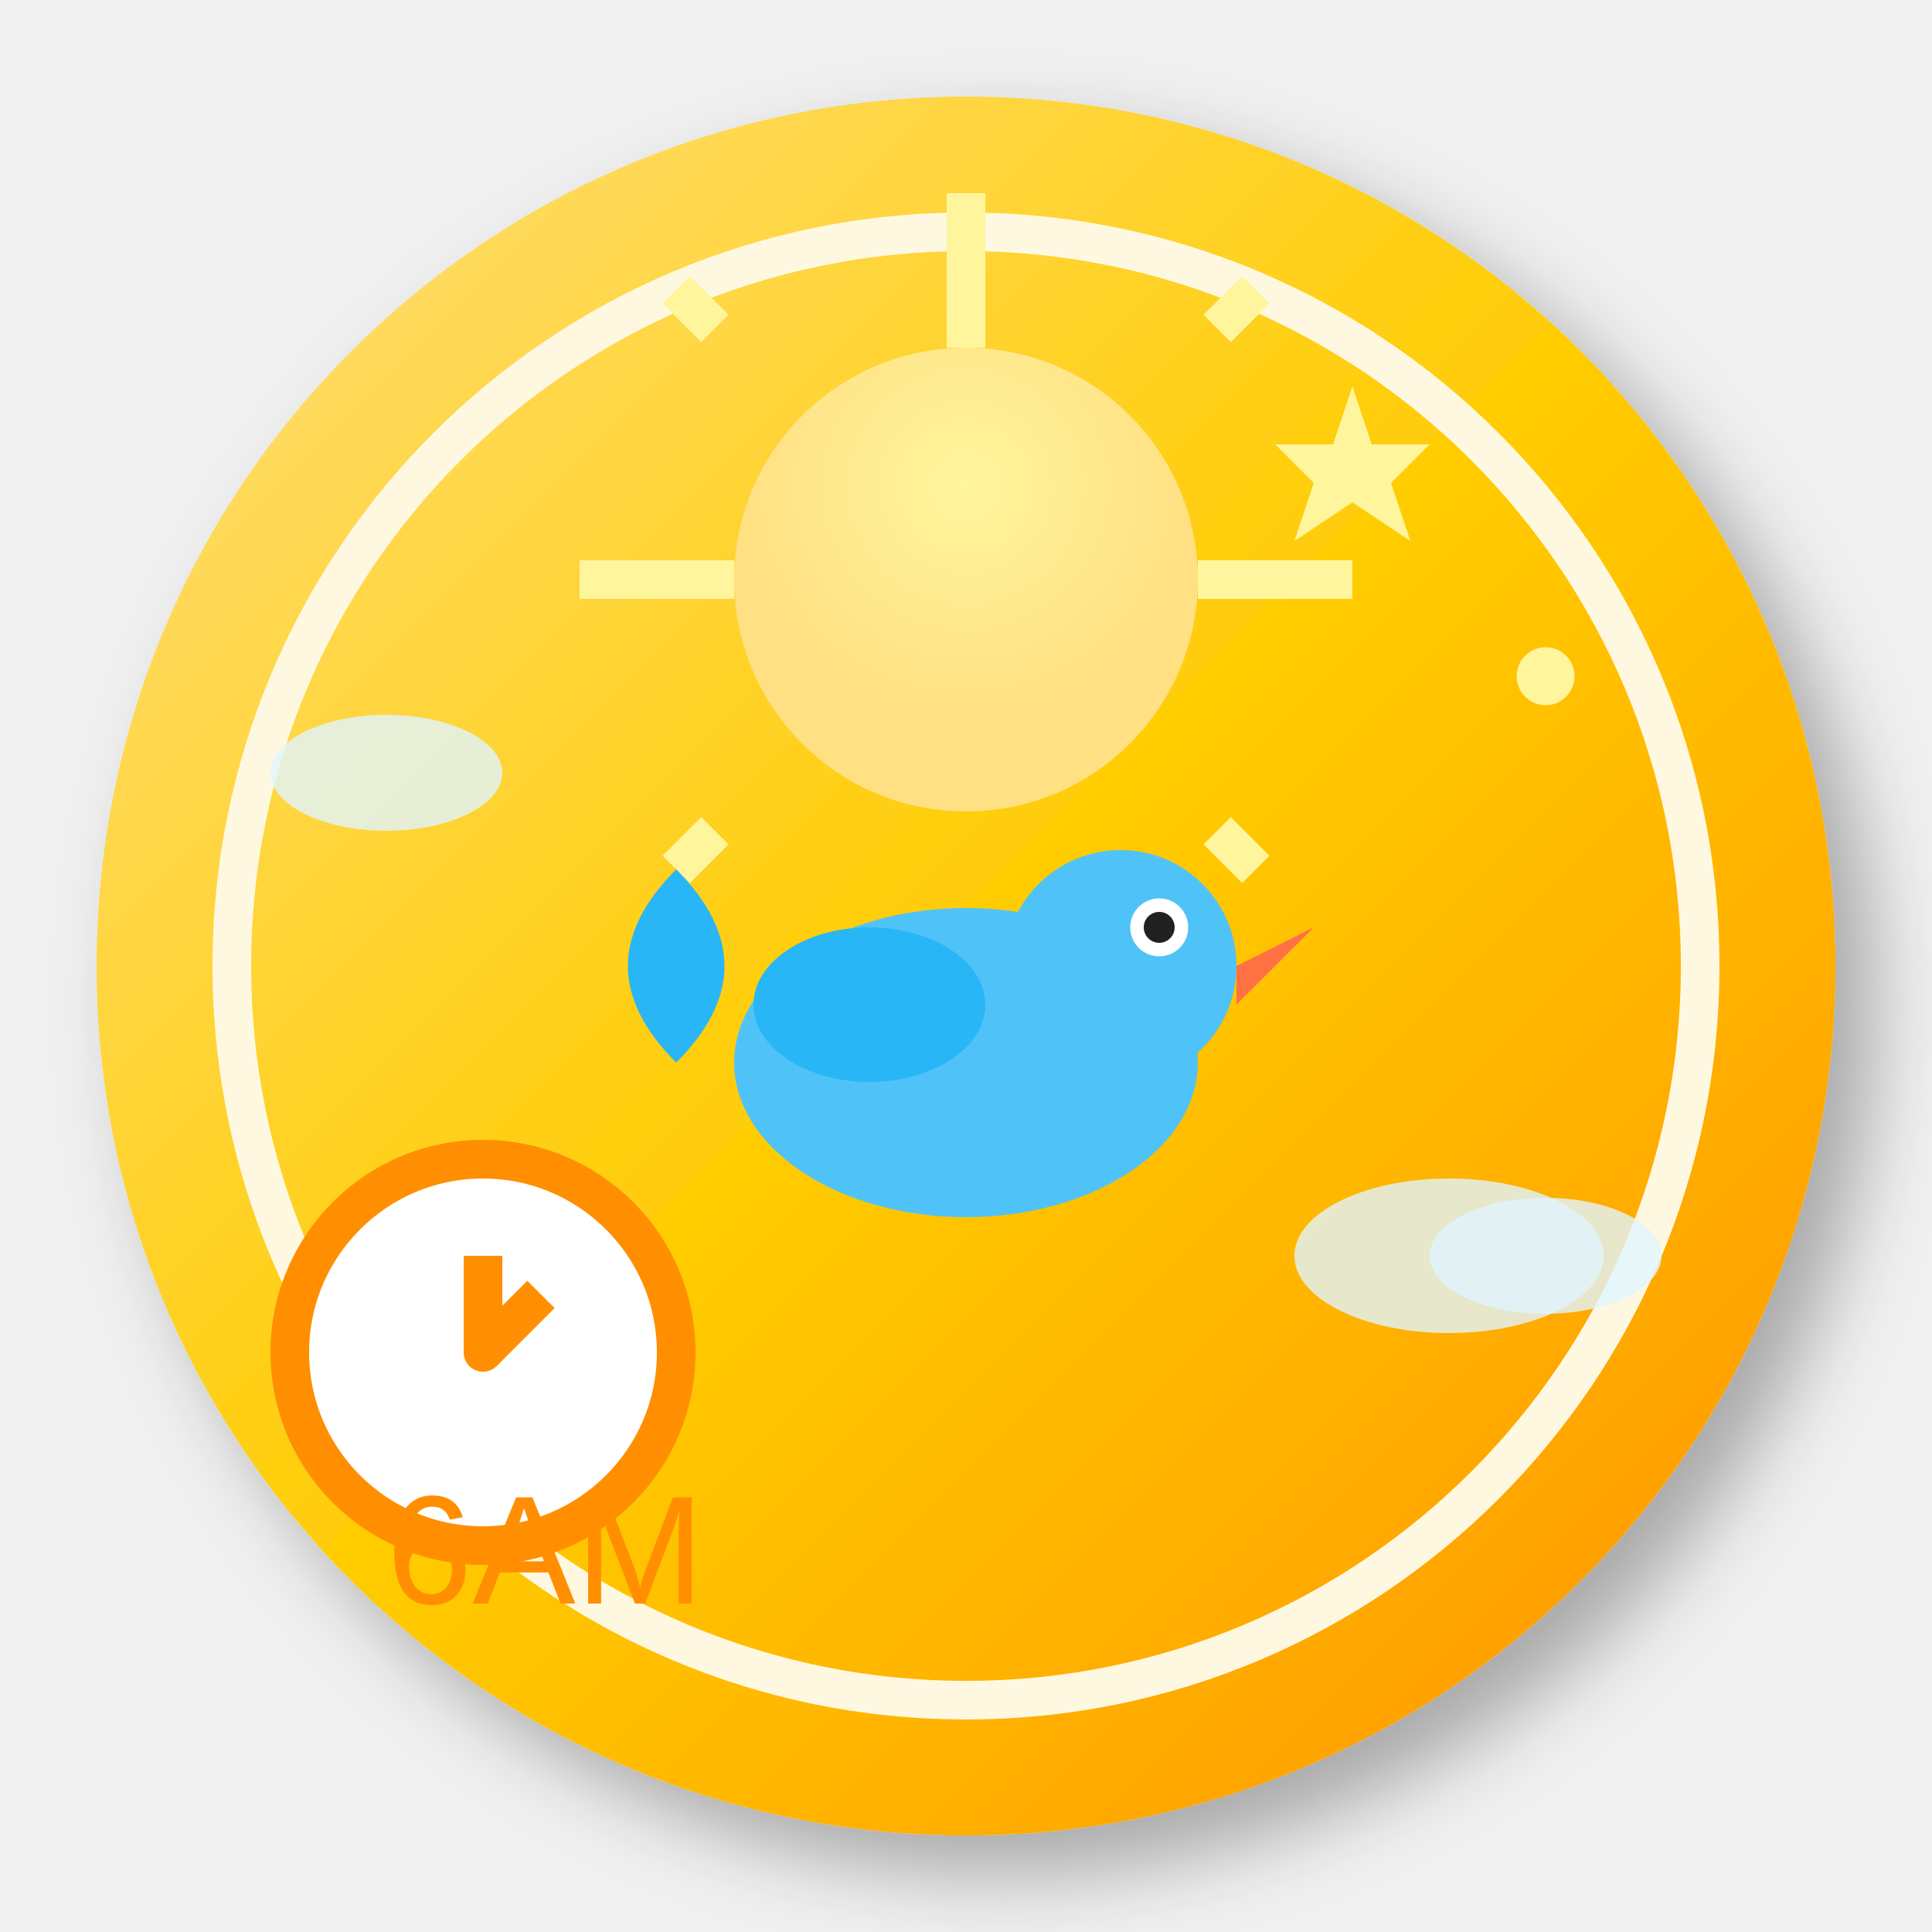
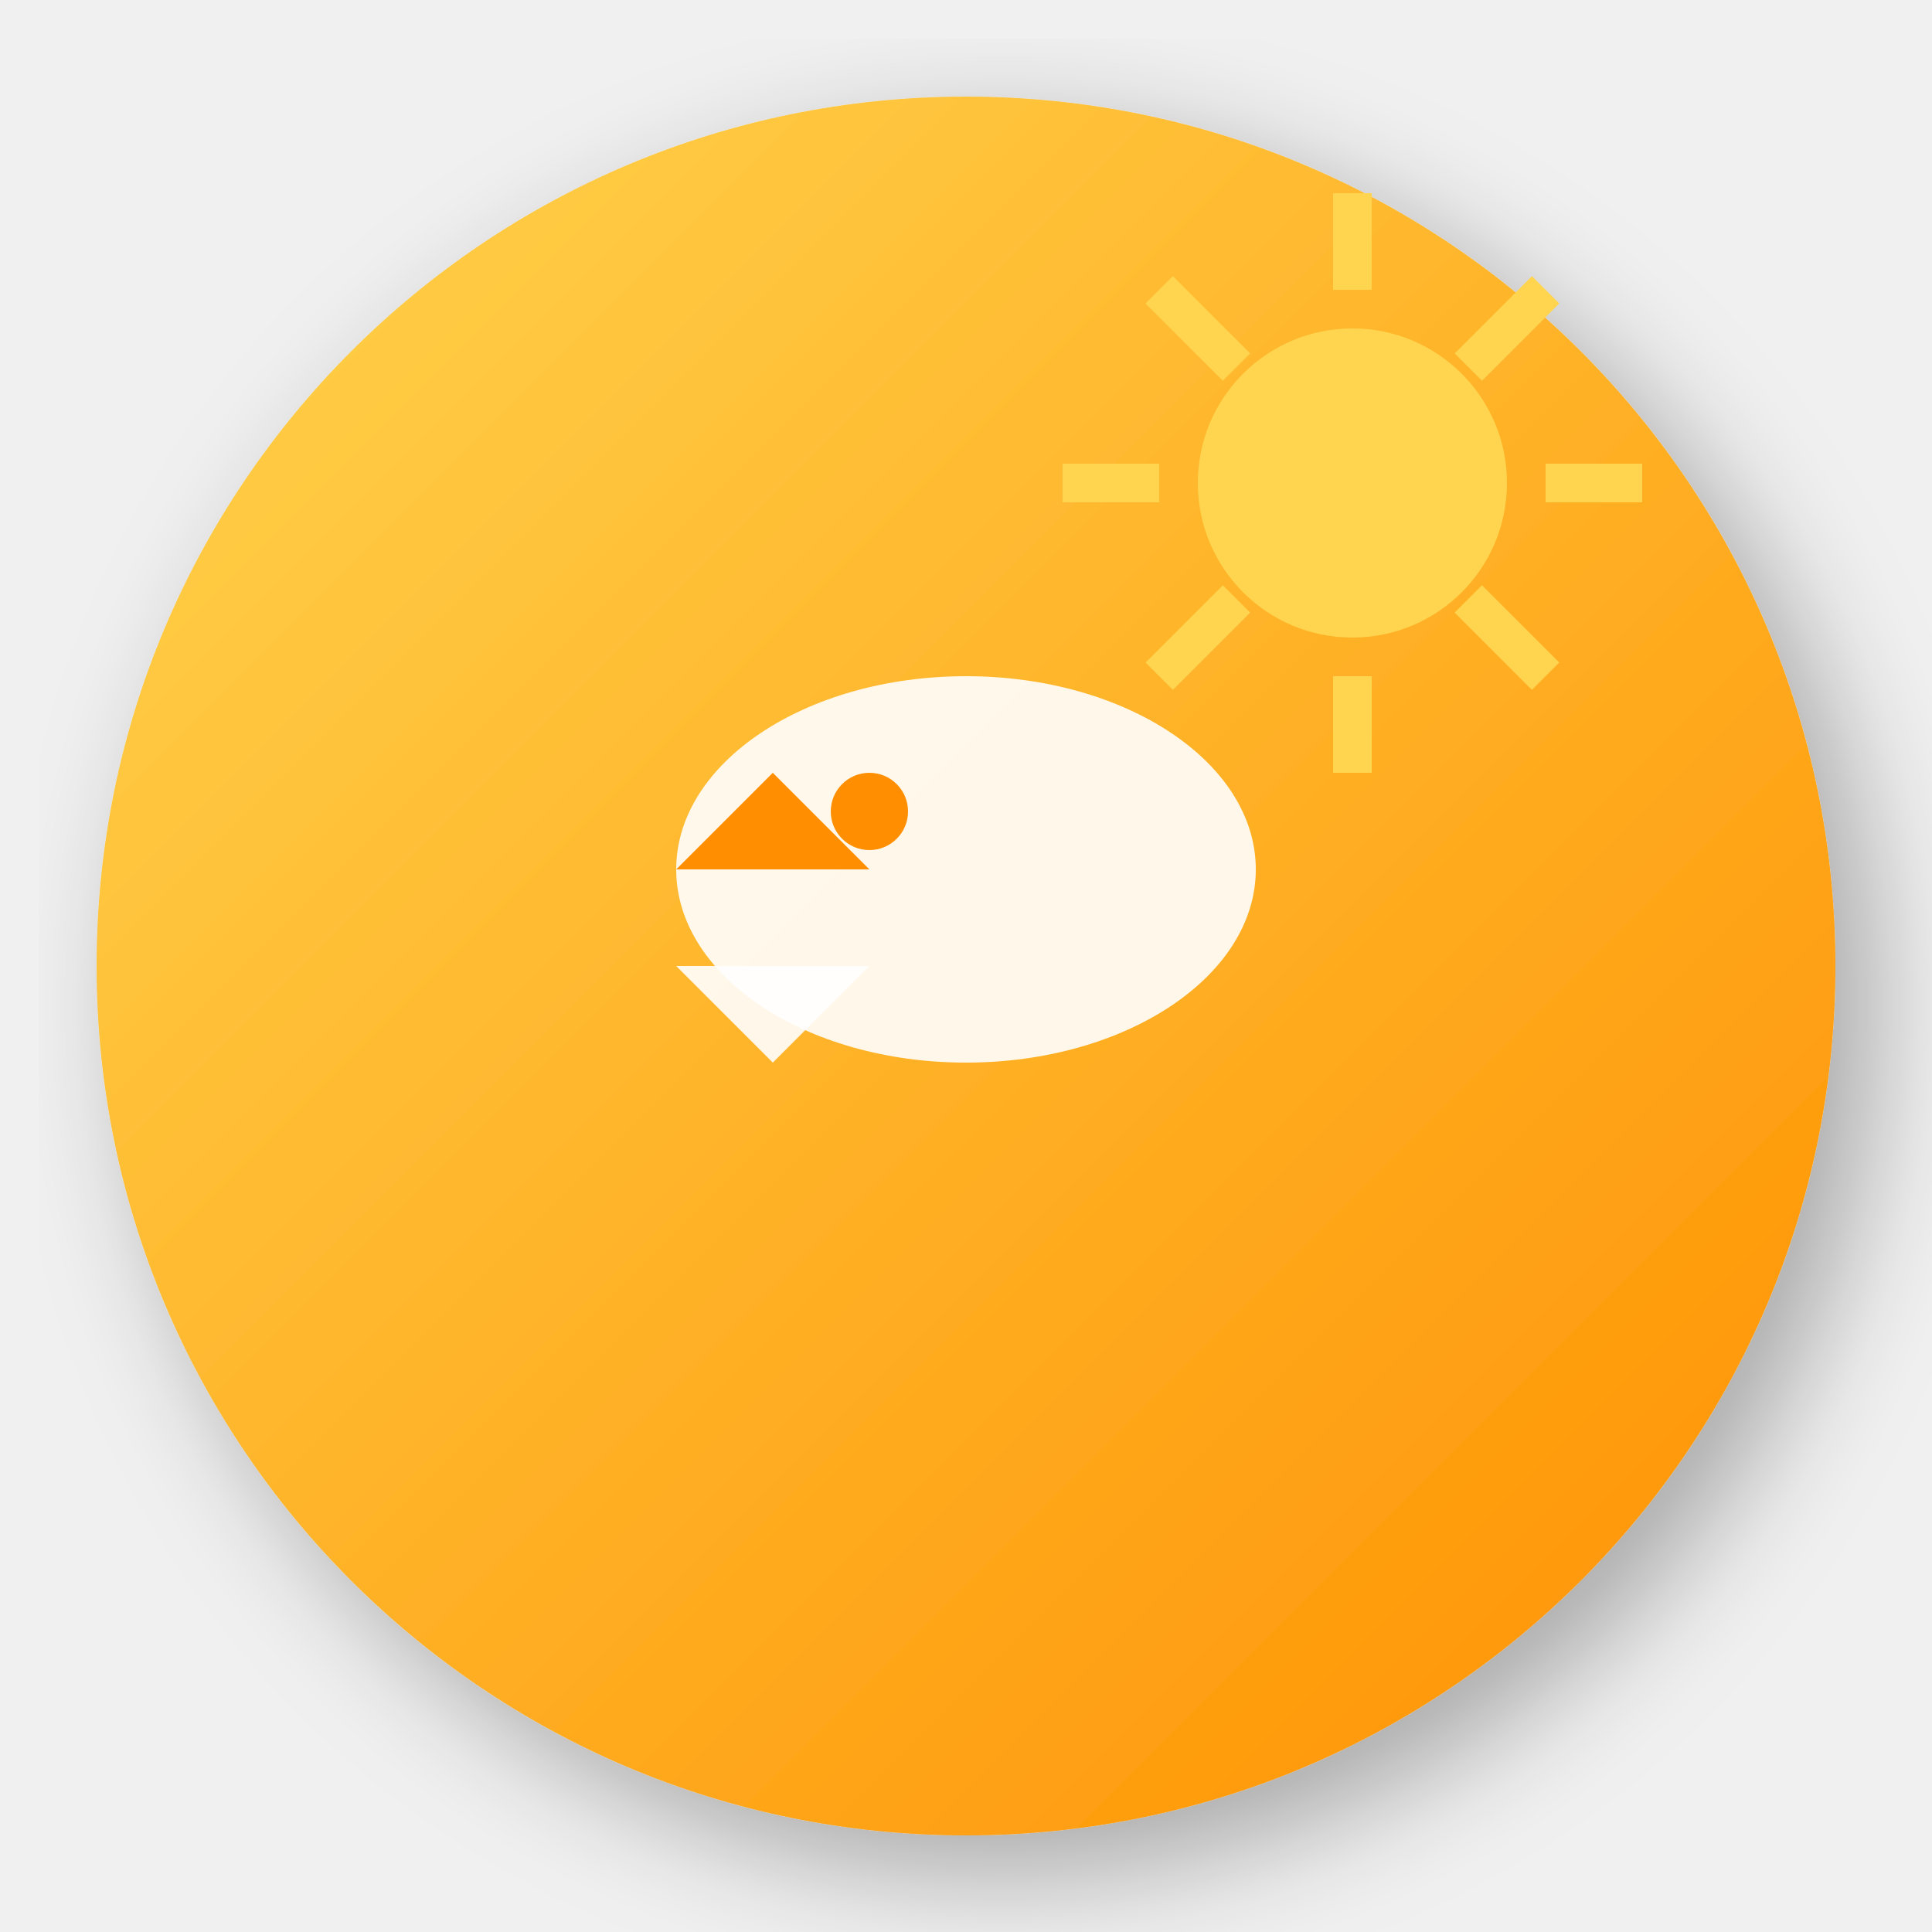
<svg xmlns="http://www.w3.org/2000/svg" width="100" height="100" viewBox="0 0 100 100">
  <defs>
-     <linearGradient id="earlyGrad" x1="0%" y1="0%" x2="100%" y2="100%">
-       <stop offset="0%" style="stop-color:#FFE082;stop-opacity:1" />
-       <stop offset="50%" style="stop-color:#FFCC02;stop-opacity:1" />
+     <linearGradient id="grad9" x1="0%" y1="0%" x2="100%" y2="100%">
+       <stop offset="0%" style="stop-color:#FFD54F;stop-opacity:1" />
      <stop offset="100%" style="stop-color:#FF8F00;stop-opacity:1" />
    </linearGradient>
-     <radialGradient id="sunGrad" cx="50%" cy="30%" r="50%">
-       <stop offset="0%" style="stop-color:#FFF59D;stop-opacity:1" />
-       <stop offset="100%" style="stop-color:#FFE082;stop-opacity:1" />
-     </radialGradient>
-     <filter id="earlyShadow" x="-20%" y="-20%" width="140%" height="140%">
-       <feDropShadow dx="2" dy="2" stdDeviation="2" flood-opacity="0.3" />
+     <filter id="shadow9">
+       <feDropShadow dx="2" dy="2" stdDeviation="3" flood-color="#000000" flood-opacity="0.3" />
    </filter>
  </defs>
-   <circle cx="50" cy="50" r="45" fill="url(#earlyGrad)" filter="url(#earlyShadow)" />
-   <circle cx="50" cy="50" r="38" fill="none" stroke="#FFF8E1" stroke-width="2" />
-   <circle cx="50" cy="30" r="12" fill="url(#sunGrad)" />
-   <path d="M50 10 L50 18" stroke="#FFF59D" stroke-width="2" />
-   <path d="M65 15 L63 17" stroke="#FFF59D" stroke-width="2" />
-   <path d="M70 30 L62 30" stroke="#FFF59D" stroke-width="2" />
-   <path d="M65 45 L63 43" stroke="#FFF59D" stroke-width="2" />
-   <path d="M35 15 L37 17" stroke="#FFF59D" stroke-width="2" />
-   <path d="M30 30 L38 30" stroke="#FFF59D" stroke-width="2" />
-   <path d="M35 45 L37 43" stroke="#FFF59D" stroke-width="2" />
-   <ellipse cx="50" cy="55" rx="12" ry="8" fill="#4FC3F7" />
-   <circle cx="58" cy="50" r="6" fill="#4FC3F7" />
-   <ellipse cx="45" cy="52" rx="6" ry="4" fill="#29B6F6" />
-   <path d="M35 55 Q30 50 35 45 Q40 50 35 55" fill="#29B6F6" />
-   <circle cx="60" cy="48" r="1.5" fill="#FFFFFF" />
-   <circle cx="60" cy="48" r="0.8" fill="#212121" />
-   <polygon points="64,50 68,48 64,52" fill="#FF7043" />
-   <circle cx="25" cy="70" r="10" fill="#FFFFFF" stroke="#FF8F00" stroke-width="2" />
-   <line x1="25" y1="65" x2="25" y2="70" stroke="#FF8F00" stroke-width="2" />
-   <line x1="25" y1="70" x2="28" y2="67" stroke="#FF8F00" stroke-width="2" />
-   <circle cx="25" cy="70" r="1" fill="#FF8F00" />
-   <text x="20" y="83" font-family="Arial" font-size="8" fill="#FF8F00">6AM</text>
-   <ellipse cx="75" cy="65" rx="8" ry="4" fill="#E1F5FE" opacity="0.8" />
-   <ellipse cx="80" cy="65" rx="6" ry="3" fill="#E1F5FE" opacity="0.8" />
-   <ellipse cx="20" cy="40" rx="6" ry="3" fill="#E1F5FE" opacity="0.8" />
-   <polygon points="70,20 71,23 74,23 72,25 73,28 70,26 67,28 68,25 66,23 69,23" fill="#FFF59D" />
-   <circle cx="80" cy="35" r="1.5" fill="#FFF59D" />
+   <circle cx="50" cy="50" r="45" fill="url(#grad9)" filter="url(#shadow9)" />
+   <ellipse cx="50" cy="45" rx="15" ry="10" fill="white" opacity="0.9" />
+   <circle cx="45" cy="42" r="2" fill="#FF8F00" />
+   <path d="M35 45 L40 40 L45 45" fill="#FF8F00" />
+   <path d="M45 50 L40 55 L35 50" fill="white" opacity="0.9" />
+   <circle cx="70" cy="25" r="8" fill="#FFD54F" />
+   <g stroke="#FFD54F" stroke-width="2">
+     <line x1="70" y1="10" x2="70" y2="15" />
+     <line x1="70" y1="35" x2="70" y2="40" />
+     <line x1="55" y1="25" x2="60" y2="25" />
+     <line x1="80" y1="25" x2="85" y2="25" />
+     <line x1="60" y1="15" x2="64" y2="19" />
+     <line x1="76" y1="31" x2="80" y2="35" />
+     <line x1="80" y1="15" x2="76" y2="19" />
+     <line x1="64" y1="31" x2="60" y2="35" />
+   </g>
</svg>
